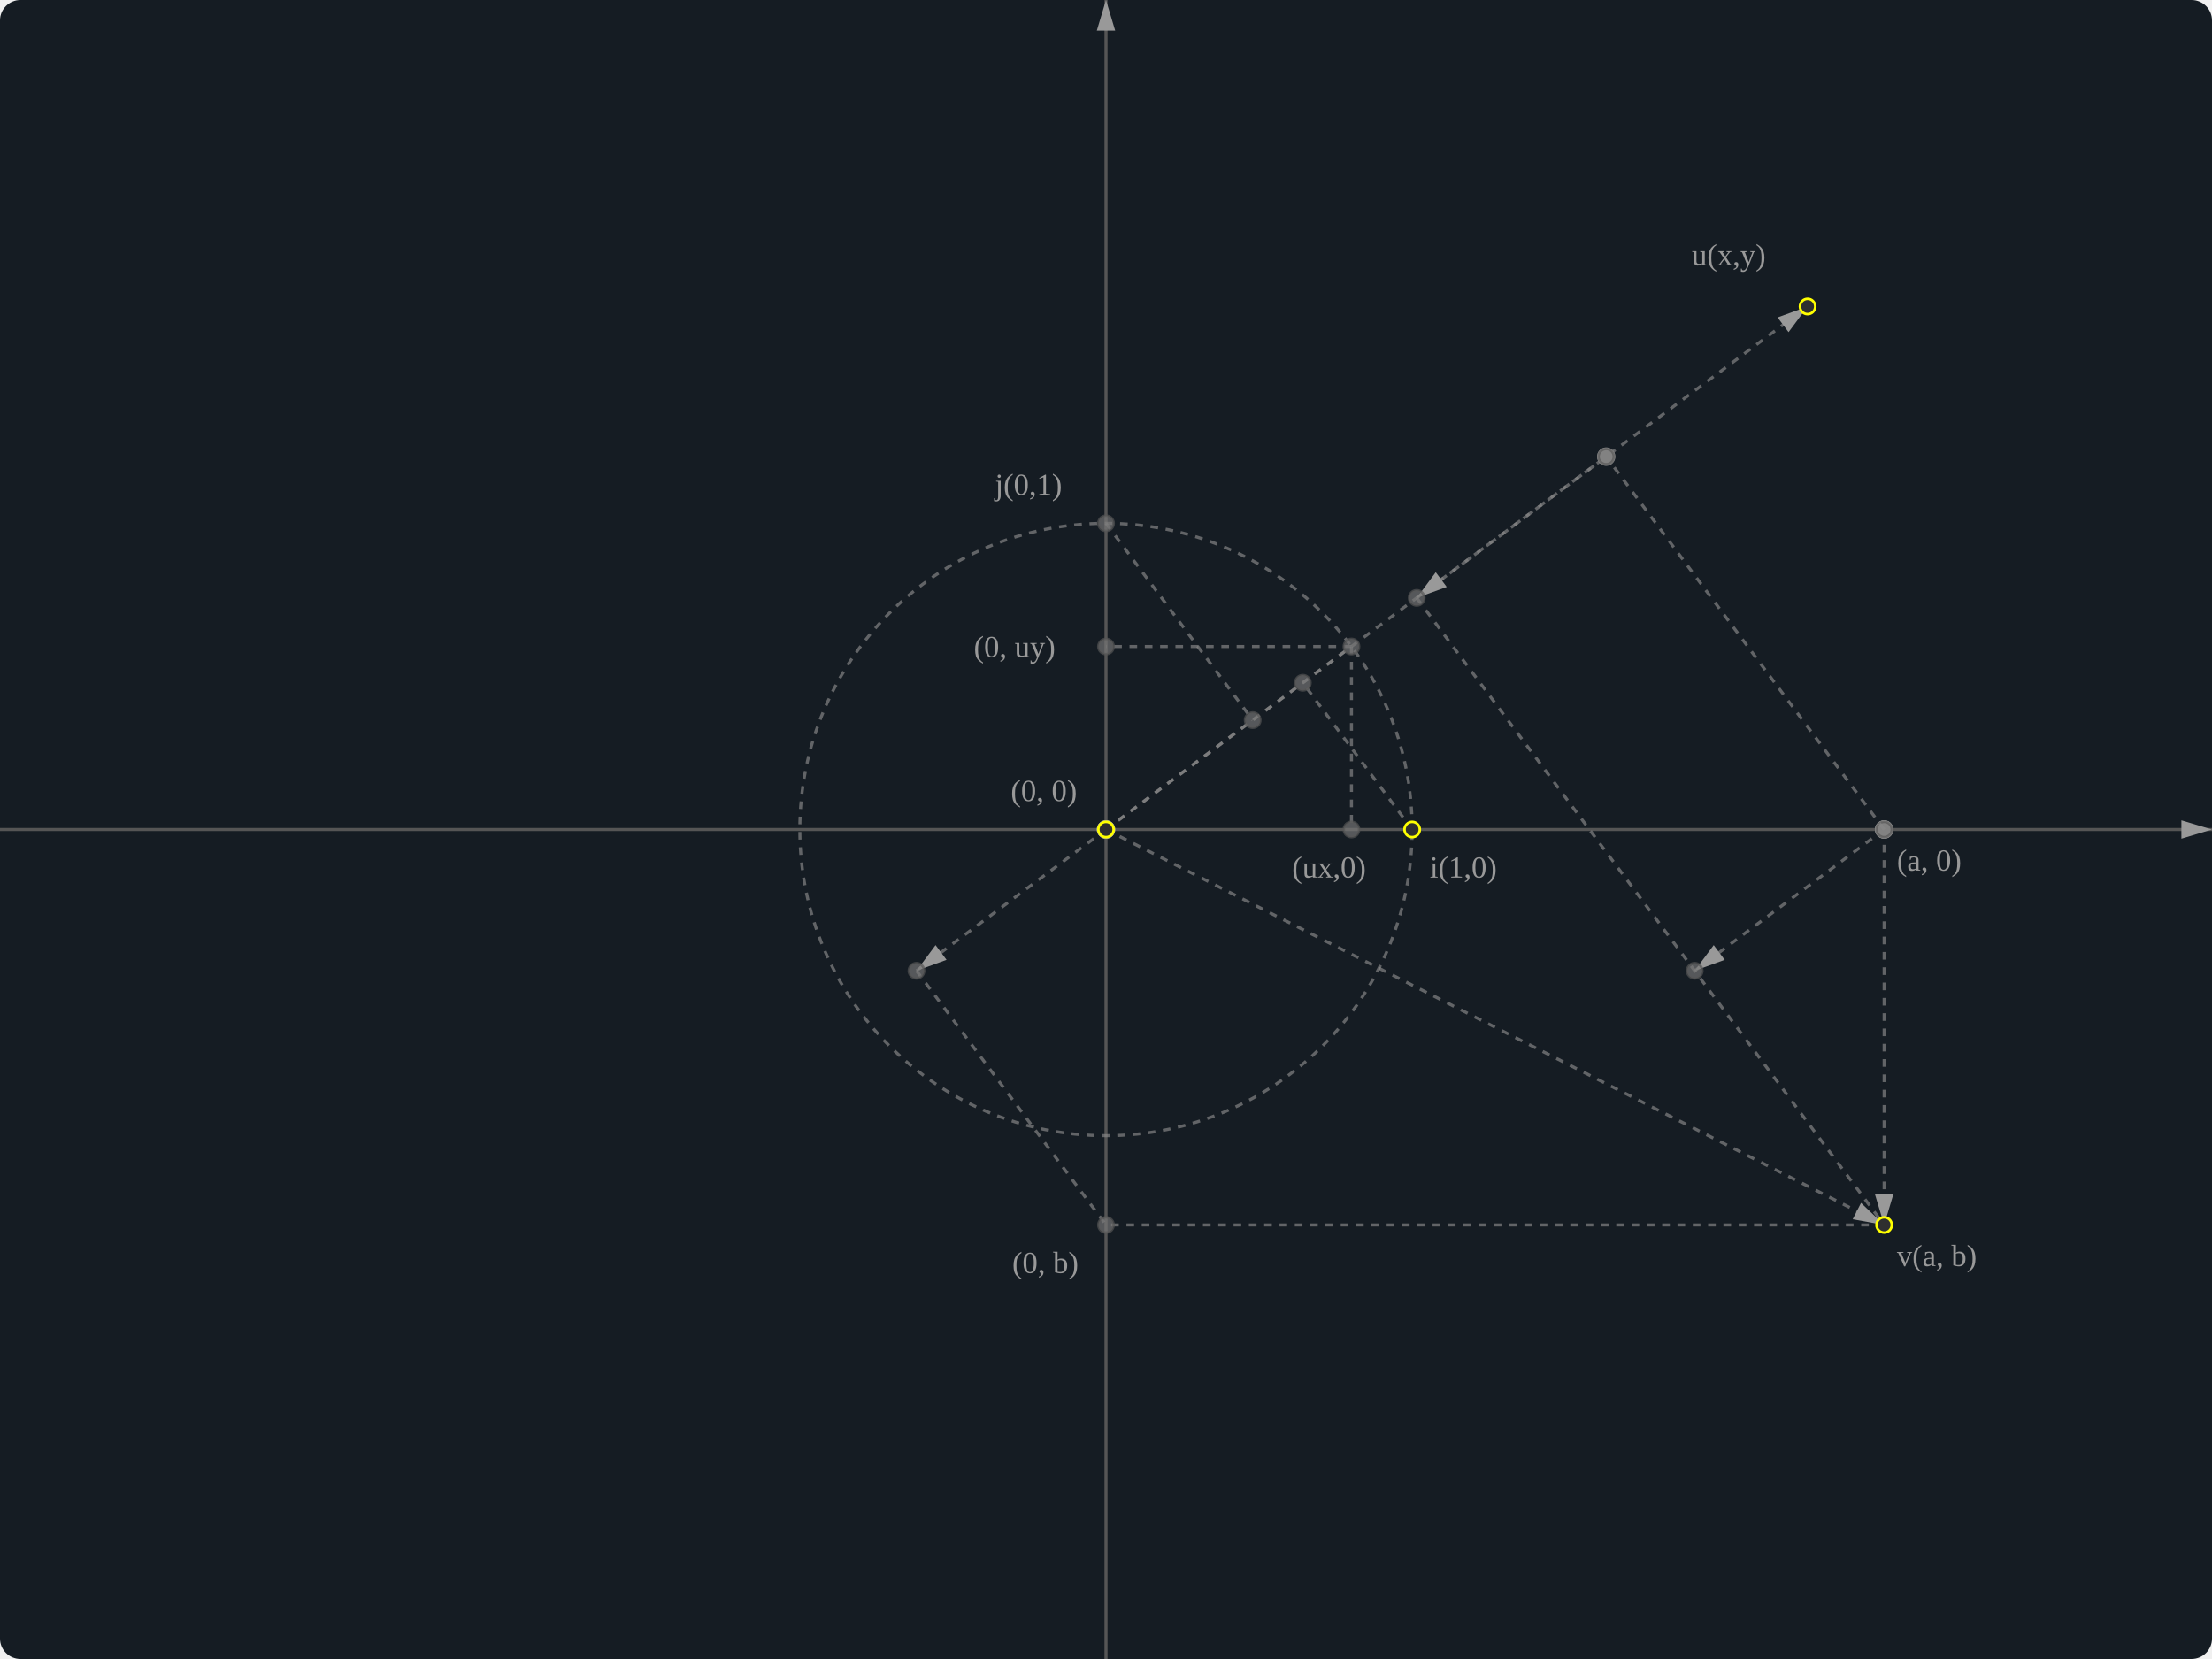
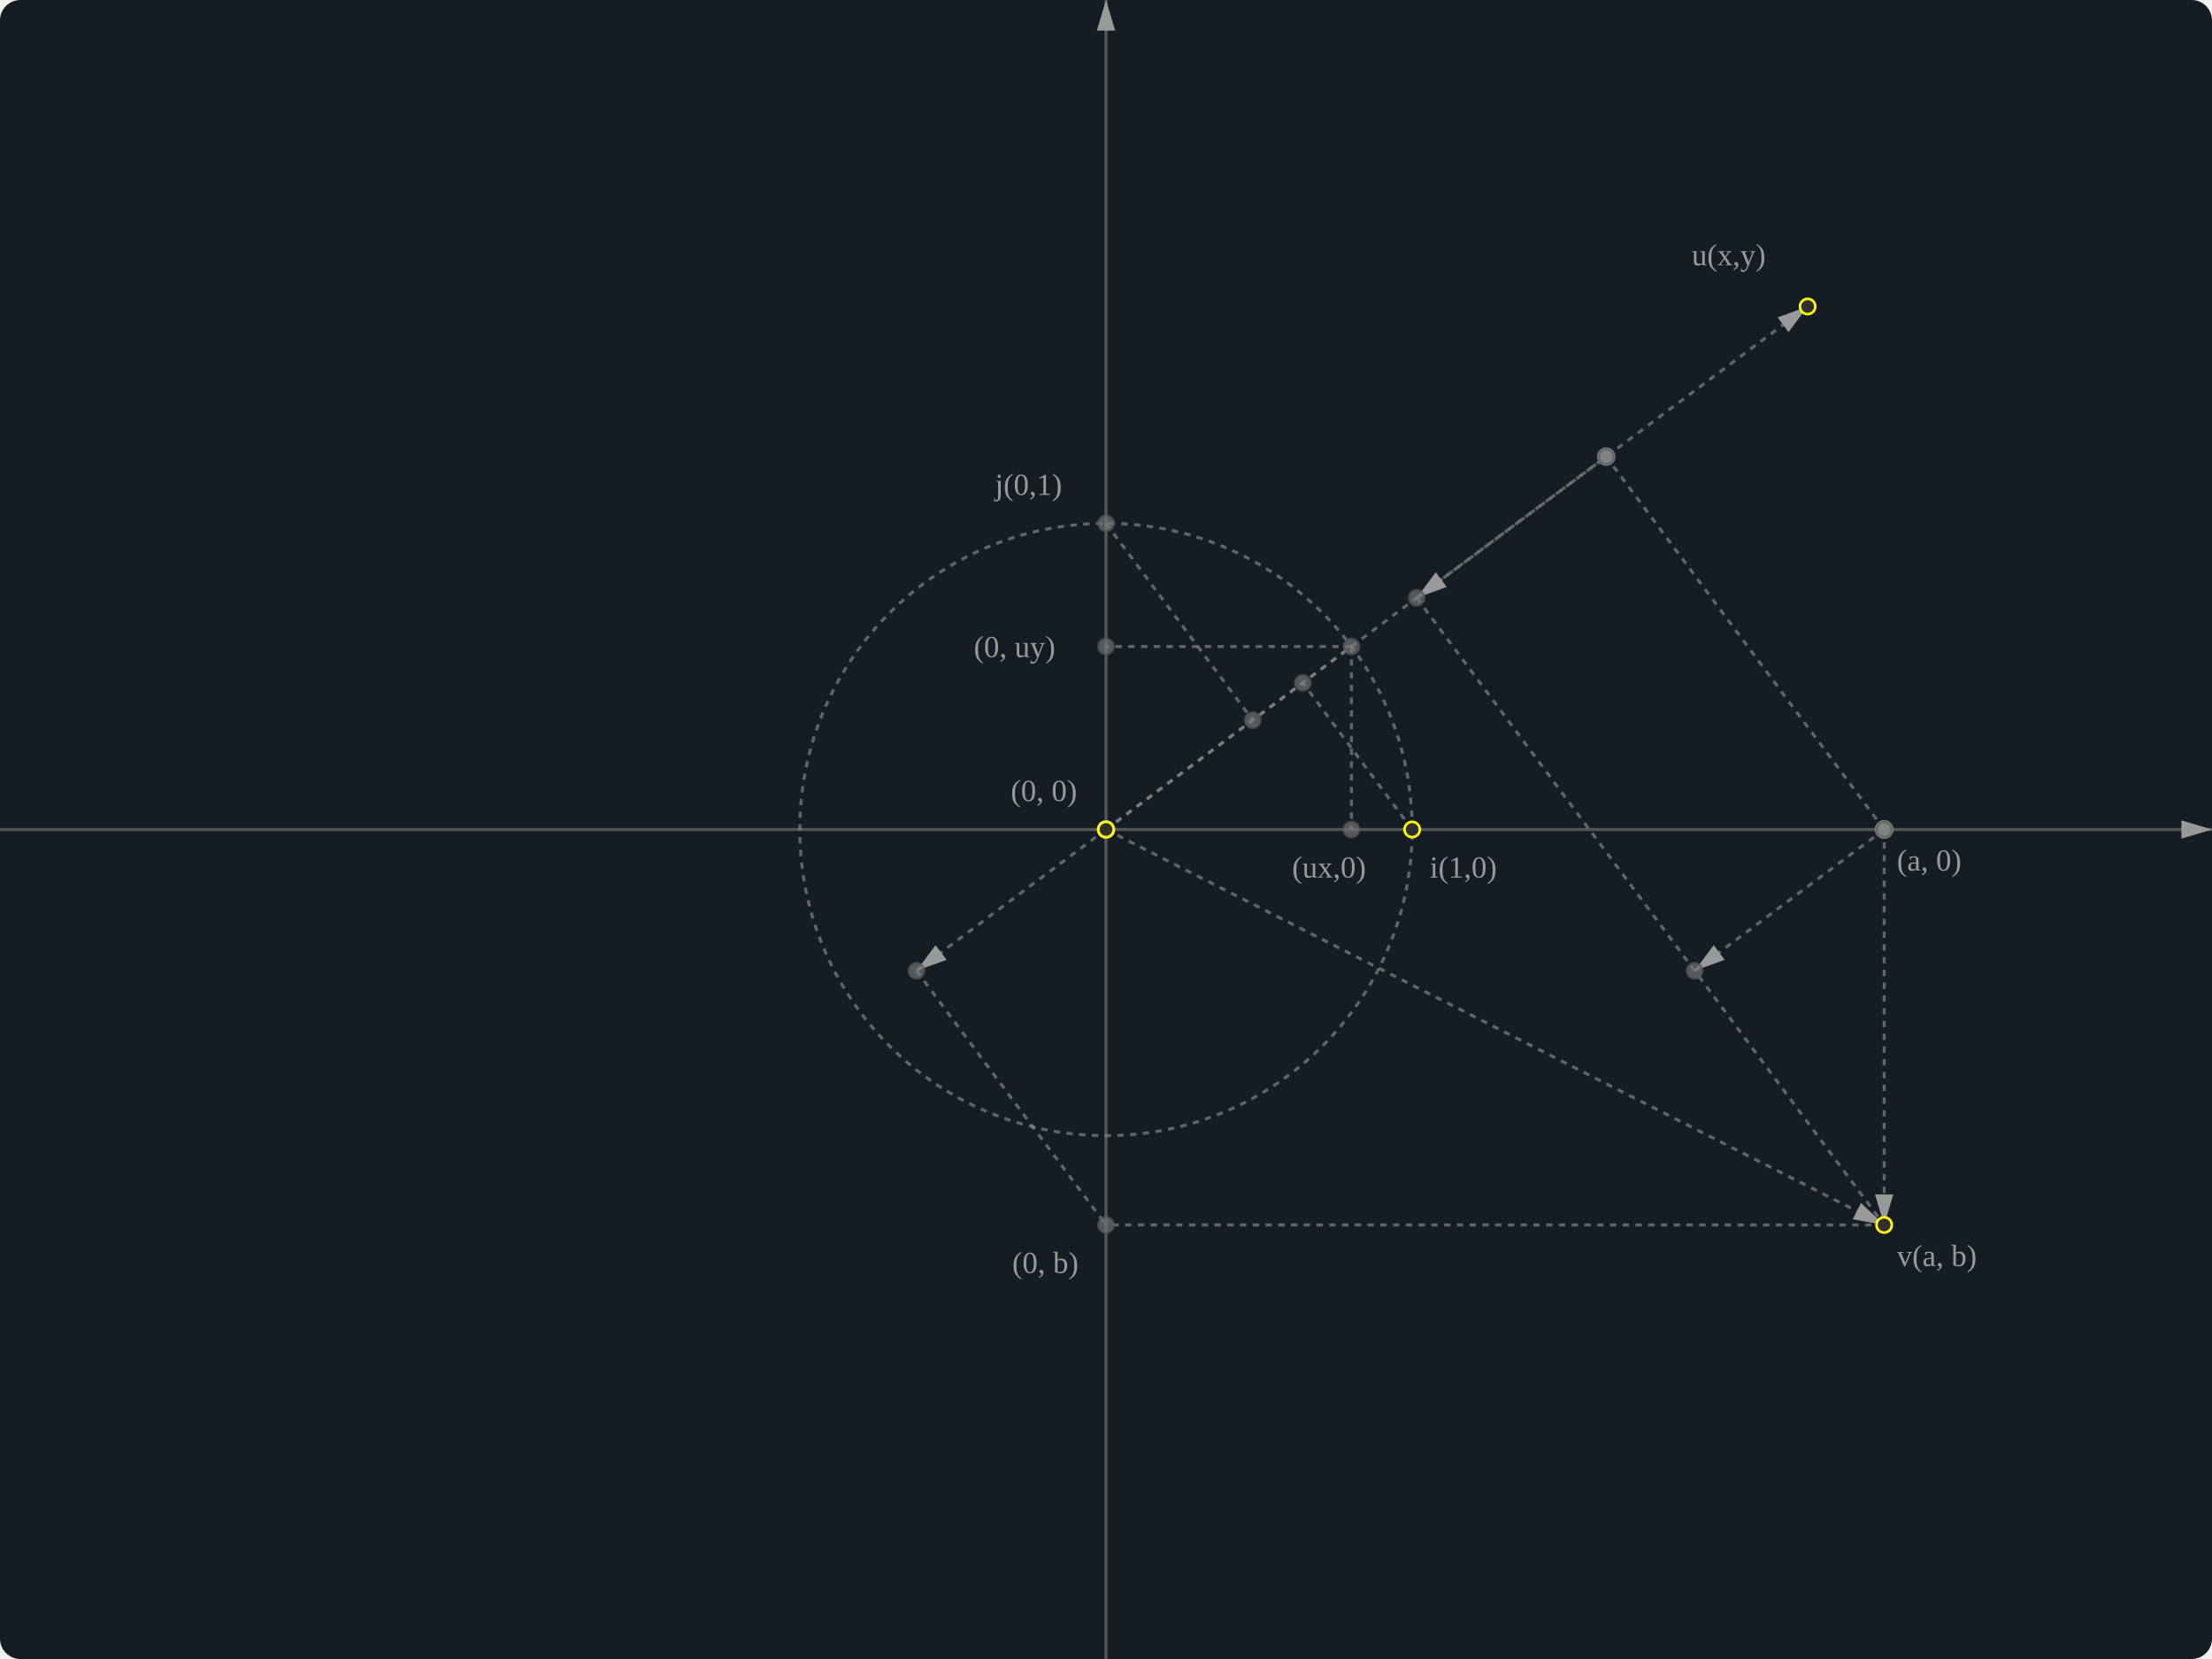
<svg xmlns="http://www.w3.org/2000/svg" xmlns:html="http://www.w3.org/1999/xhtml" xmlns:ns1="https://svgjs.com/svgjs" version="1.1" width="867" height="650.25" viewBox="0 0 867 650.25">
  <g transform="matrix(1,0,0,-1,433.5,325.125)">
    <rect width="867" height="650.25" class="fsg-board" fill="#ffffff00" rx="8" ry="8" x="-433.5" y="-325.125" />
    <rect width="0" height="0" class="fsg-ui-select-box" x="-16.5" y="-140" />
    <line x1="-433.5" y1="0" x2="433.5" y2="0" class="axis-x" stroke="#888888aa" marker-end="url(#SvgjsMarker1000)" fsg_shape="true" fsg-no="1" />
    <line x1="305" y1="0" x2="230.728" y2="-55.367" class="vector dashed" stroke="#888888aa" marker-start="url(#SvgjsMarker1001)" marker-end="url(#SvgjsMarker1000)" fsg_shape="true" fsg-no="39" fsg-refs="19,38" />
    <line x1="305" y1="0" x2="305" y2="-155" class="vector dashed" stroke="#888888aa" marker-start="url(#SvgjsMarker1001)" marker-end="url(#SvgjsMarker1000)" fsg_shape="true" fsg-no="40" fsg-refs="19,18" />
-     <circle r="3" cx="305" cy="0" class="intersect-point" index="0" label="(a, 0)" fsg-no="19" fsg-refs="1,18" />
+     <circle r="3" cx="305" cy="0" class="intersect-point" index="0" fsg-no="19" fsg-refs="1,18" fsg-text="(a, 0)" />
    <line x1="0" y1="-325.125" x2="0" y2="325.125" class="axis-y" stroke="#888888aa" marker-end="url(#SvgjsMarker1000)" fsg_shape="true" fsg-no="2" />
    <circle r="120" cx="0" cy="0" class="circle dashed" fill="none" stroke="#888888aa" fsg_shape="true" fsg-no="6" fsg-refs="4,5" />
    <line x1="0" y1="0" x2="275" y2="205" class="vector dashed" stroke="#888888aa" marker-start="url(#SvgjsMarker1001)" marker-end="url(#SvgjsMarker1000)" fsg_shape="true" fsg-no="10" fsg-refs="4,9" />
    <line x1="0" y1="0" x2="96.21" y2="71.72" class="edge dashed" stroke="#888888aa" fsg_shape="true" fsg-no="13" fsg-refs="4,11" />
    <line x1="0" y1="0" x2="305" y2="-155" class="vector dashed" stroke="#888888aa" marker-start="url(#SvgjsMarker1001)" marker-end="url(#SvgjsMarker1000)" fsg_shape="true" fsg-no="23" fsg-refs="4,18" />
    <line x1="0" y1="0" x2="-74.272" y2="-55.367" class="vector dashed" stroke="#888888aa" marker-start="url(#SvgjsMarker1001)" marker-end="url(#SvgjsMarker1000)" fsg_shape="true" fsg-no="37" fsg-refs="4,35" />
-     <circle r="3" cx="0" cy="0" class="point" stroke="#888888aa" label="(0, 0)" fsg-no="4" />
+     <circle r="3" cx="0" cy="0" class="point" stroke="#888888aa" fsg-no="4" fsg-text="(0, 0)" />
    <line x1="120" y1="0" x2="77.136" y2="57.501" class="edge dashed" stroke="#888888aa" fsg_shape="true" fsg-no="25" fsg-refs="5,24" />
-     <circle r="3" cx="120" cy="0" class="point" stroke="#888888aa" label="i(1,0)" fsg-no="5" />
+     <circle r="3" cx="120" cy="0" class="point" stroke="#888888aa" fsg-no="5" fsg-text="i(1,0)" />
    <line x1="0" y1="120" x2="57.501" y2="42.864" class="edge dashed" stroke="#888888aa" fsg_shape="true" fsg-no="27" fsg-refs="7,26" />
-     <circle r="3" cx="0" cy="120" class="intersect-point" index="0" label="j(0,1)" fsg-no="7" fsg-refs="2,6" />
+     <circle r="3" cx="0" cy="120" class="intersect-point" index="0" fsg-no="7" fsg-refs="2,6" fsg-text="j(0,1)" />
    <text class="label" offset_x="6.906" offset_y="7.734" transform="matrix(1,0,0,-1,0,0)" x="126.906" y="-1.953" fsg-of="5" ns1:data="{&quot;leading&quot;:&quot;1.3&quot;}">
      <tspan dy="20.8" x="126.906" ns1:data="{&quot;leading&quot;:&quot;1.3&quot;,&quot;newLined&quot;:true}">i(1,0)</tspan>
    </text>
    <text class="label" offset_x="-43.734" offset_y="-22.266" transform="matrix(1,0,0,-1,0,0)" x="-43.531" y="-151.953" fsg-of="7" ns1:data="{&quot;leading&quot;:&quot;1.3&quot;}">
      <tspan dy="20.8" x="-43.531" ns1:data="{&quot;leading&quot;:&quot;1.3&quot;,&quot;newLined&quot;:true}">j(0,1)</tspan>
    </text>
    <text class="label" offset_x="-37.328" offset_y="-22.281" transform="matrix(1,0,0,-1,0,0)" x="-37.328" y="-31.961" fsg-of="4" ns1:data="{&quot;leading&quot;:&quot;1.3&quot;}">
      <tspan dy="20.8" x="-37.328" ns1:data="{&quot;leading&quot;:&quot;1.3&quot;,&quot;newLined&quot;:true}">(0, 0)</tspan>
    </text>
-     <circle r="3" cx="275" cy="205" class="point" stroke="#888888aa" label="u(x,y)" fsg-no="9" />
+     <circle r="3" cx="275" cy="205" class="point" stroke="#888888aa" fsg-no="9" fsg-text="u(x,y)" />
    <text class="label" offset_x="-45.406" offset_y="-27.281" transform="matrix(1,0,0,-1,0,0)" x="229.594" y="-241.961" fsg-of="9" ns1:data="{&quot;leading&quot;:&quot;1.3&quot;}">
      <tspan dy="20.8" x="229.594" ns1:data="{&quot;leading&quot;:&quot;1.3&quot;,&quot;newLined&quot;:true}">u(x,y)</tspan>
    </text>
    <line x1="96.21" y1="71.72" x2="96.21" y2="0" class="edge dashed" stroke="#888888aa" fsg_shape="true" fsg-no="15" fsg-refs="11,14" />
    <line x1="96.21" y1="71.72" x2="0" y2="71.72" class="edge dashed" stroke="#888888aa" fsg_shape="true" fsg-no="17" fsg-refs="11,16" />
    <circle r="3" cx="96.21" cy="71.72" class="intersect-point" index="0" fsg-no="11" fsg-refs="10,6" />
-     <circle r="3" cx="96.21" cy="0" class="intersect-point" index="0" label="(ux,0)" fsg-no="14" fsg-refs="1,11" />
+     <circle r="3" cx="96.21" cy="0" class="intersect-point" index="0" fsg-no="14" fsg-refs="1,11" fsg-text="(ux,0)" />
    <text class="label" offset_x="-23.296" offset_y="7.719" transform="matrix(1,0,0,-1,0,0)" x="72.927" y="-1.961" fsg-of="14" ns1:data="{&quot;leading&quot;:&quot;1.3&quot;}">
      <tspan dy="20.8" x="72.927" ns1:data="{&quot;leading&quot;:&quot;1.3&quot;,&quot;newLined&quot;:true}">(ux,0)</tspan>
    </text>
-     <circle r="3" cx="0" cy="71.72" class="intersect-point" index="0" label="(0, uy)" fsg-no="16" fsg-refs="2,11" />
+     <circle r="3" cx="0" cy="71.72" class="intersect-point" index="0" fsg-no="16" fsg-refs="2,11" fsg-text="(0, uy)" />
    <text class="label" offset_x="-51.828" offset_y="-6.968" transform="matrix(1,0,0,-1,0,0)" x="-51.828" y="-88.37" fsg-of="16" ns1:data="{&quot;leading&quot;:&quot;1.3&quot;}">
      <tspan dy="20.8" x="-51.828" ns1:data="{&quot;leading&quot;:&quot;1.3&quot;,&quot;newLined&quot;:true}">(0, uy)</tspan>
    </text>
    <line x1="305" y1="-155" x2="0" y2="-155" class="edge dashed" stroke="#888888aa" fsg_shape="true" fsg-no="22" fsg-refs="18,21" />
    <line x1="121.781" y1="90.782" x2="305" y2="-155" class="edge dashed" stroke="#888888aa" fsg_shape="true" fsg-no="34" fsg-refs="32,18" />
-     <circle r="3" cx="305" cy="-155" class="point" stroke="#888888aa" label="v(a, b)" fsg-no="18" />
+     <circle r="3" cx="305" cy="-155" class="point" stroke="#888888aa" fsg-no="18" fsg-text="v(a, b)" />
    <text class="label" offset_x="5" offset_y="5" transform="matrix(1,0,0,-1,0,0)" x="310" y="150.312" fsg-of="18" ns1:data="{&quot;leading&quot;:&quot;1.3&quot;}">
      <tspan dy="20.8" x="310" ns1:data="{&quot;leading&quot;:&quot;1.3&quot;,&quot;newLined&quot;:true}">v(a, b)</tspan>
    </text>
    <line x1="305" y1="0" x2="196.053" y2="146.149" class="edge dashed" stroke="#888888aa" fsg_shape="true" fsg-no="29" fsg-refs="19,28" />
    <text class="label" offset_x="5" offset_y="5" transform="matrix(1,0,0,-1,0,0)" x="310" y="-4.688" fsg-of="19" ns1:data="{&quot;leading&quot;:&quot;1.3&quot;}">
      <tspan dy="20.8" x="310" ns1:data="{&quot;leading&quot;:&quot;1.3&quot;,&quot;newLined&quot;:true}">(a, 0)</tspan>
    </text>
    <line x1="-74.272" y1="-55.367" x2="0" y2="-155" class="edge dashed" stroke="#888888aa" fsg_shape="true" fsg-no="36" fsg-refs="35,21" />
-     <circle r="3" cx="0" cy="-155" class="intersect-point" index="0" label="(0, b)" fsg-no="21" fsg-refs="2,18" />
+     <circle r="3" cx="0" cy="-155" class="intersect-point" index="0" fsg-no="21" fsg-refs="2,18" fsg-text="(0, b)" />
    <text class="label" offset_x="-36.766" offset_y="7.719" transform="matrix(1,0,0,-1,0,0)" x="-36.766" y="153.039" fsg-of="21" ns1:data="{&quot;leading&quot;:&quot;1.3&quot;}">
      <tspan dy="20.8" x="-36.766" ns1:data="{&quot;leading&quot;:&quot;1.3&quot;,&quot;newLined&quot;:true}">(0, b)</tspan>
    </text>
    <circle r="3" cx="77.136" cy="57.501" class="intersect-point" index="0" fsg-no="24" fsg-refs="10,5" />
    <circle r="3" cx="57.501" cy="42.864" class="intersect-point" index="0" fsg-no="26" fsg-refs="10,7" />
    <line x1="196.053" y1="146.149" x2="121.781" y2="90.782" class="vector dashed" stroke="#888888aa" marker-start="url(#SvgjsMarker1001)" marker-end="url(#SvgjsMarker1000)" fsg_shape="true" fsg-no="33" fsg-refs="28,32" />
    <circle r="3" cx="196.053" cy="146.149" class="intersect-point" index="0" fsg-no="28" fsg-refs="10,19" />
    <circle r="3" cx="121.781" cy="90.782" class="intersect-point" index="0" fsg-no="32" fsg-refs="10,18" />
    <circle r="3" cx="-74.272" cy="-55.367" class="intersect-point" index="0" fsg-no="35" fsg-refs="10,21" />
    <circle r="3" cx="230.728" cy="-55.367" class="intersect-point" index="0" fsg-no="38" fsg-refs="34,19" />
  </g>
  <defs>
    <style>
svg {
  user-select: none;
  -webkit-user-select: none;
}

svg .fsg-board {
  fill: #151c23;
}

svg .fsg-ui-select-box {
  stroke-width: 0.5;
  fill: none;
}

svg .menu {
  font: 0.9em Roboto, Helvetica, Sans-Serif, Times, serif, monospace;
}

svg .menu_title {
  fill: #aaa;
  font-family: Georgia, 'Times New Roman', Times, serif;
}

svg .menu_item {
  font-weight: 300;
  fill: #888;
}

svg .menu_item:hover {
  fill: #fff;
  cursor: pointer;
}

svg *[fsg_hidden] {
  visibility: hidden;
}

svg *[fsg_shape]:hover {
  stroke: #fff;
}

svg .dashed {
-   stroke-dasharray: 3;
+   stroke-dasharray: 2.5 2.5;
+   stroke-width: 1.2;
+ }
+ 
+ svg .dashed2 {
+   stroke-dasharray: 6 3;
+   stroke-width: 1.2;
+ }
+ 
+ svg .dashed3 {
+   stroke-dasharray: 5 5;
+   stroke-width: 1.2;
+ }
+ 
+ svg .dashed4 {
+   stroke-dasharray: 3 2 8;
  stroke-width: 1.2;
}

svg .axis-x, svg .axis-y {
  stroke: #555; 
  stroke-width: 1.2;
}

svg .vector-marker-start, svg .vector-marker-end {
  fill: #999;
}

svg .point {
  fill: #2f2f2f;
  stroke: #ff0;
}

svg .pin-point {
  fill: #777777aa;
  stroke: #ff0;
}

svg .mid-point, svg .intersect-point {
  fill: #777777aa;
  stroke: #565656aa;
}

svg .point:hover, svg .pin-point:hover {
  cursor: grab;
}

svg .mid-point:hover, svg .intersect-point:hover {
  cursor: pointer;
}

svg g, svg div, svg foreignObject, svg span {
  position: relative;
}

svg span.base {
  position: relative !important;
}

svg .latex-container {
  width: max-content;
  height: max-content;
  position: fixed; /* important for Safari */
}

svg .latex,
svg .label {
  color: #999;
  fill: #999;
  font-family: 'KaTeX_Math', 'Times New Roman', Times, serif;
}

svg .length-marker,
svg .angle-marker {
  fill: none
}
</style>
    <html:link rel="stylesheet" href="https://rintaroutw.github.io/fsg/style/runtime.css" />
    <html:link rel="stylesheet" href="https://cdn.jsdelivr.net/npm/katex@0.12.0/dist/katex.min.css" />
    <marker markerWidth="6" markerHeight="6" refX="3" refY="3" viewBox="0 0 6 6" orient="auto" class="vector-start-marker" id="SvgjsMarker1001">
      <circle r="3" cx="3" cy="3" class="vector-marker-start" />
    </marker>
    <marker markerWidth="10" markerHeight="6" refX="10" refY="3" viewBox="0 0 10 6" orient="auto" class="vector-end-marker" id="SvgjsMarker1000">
      <polygon points="0 0, 10 3, 0 6" stroke-width="1" class="vector-marker-end" />
    </marker>
  </defs>
</svg>
